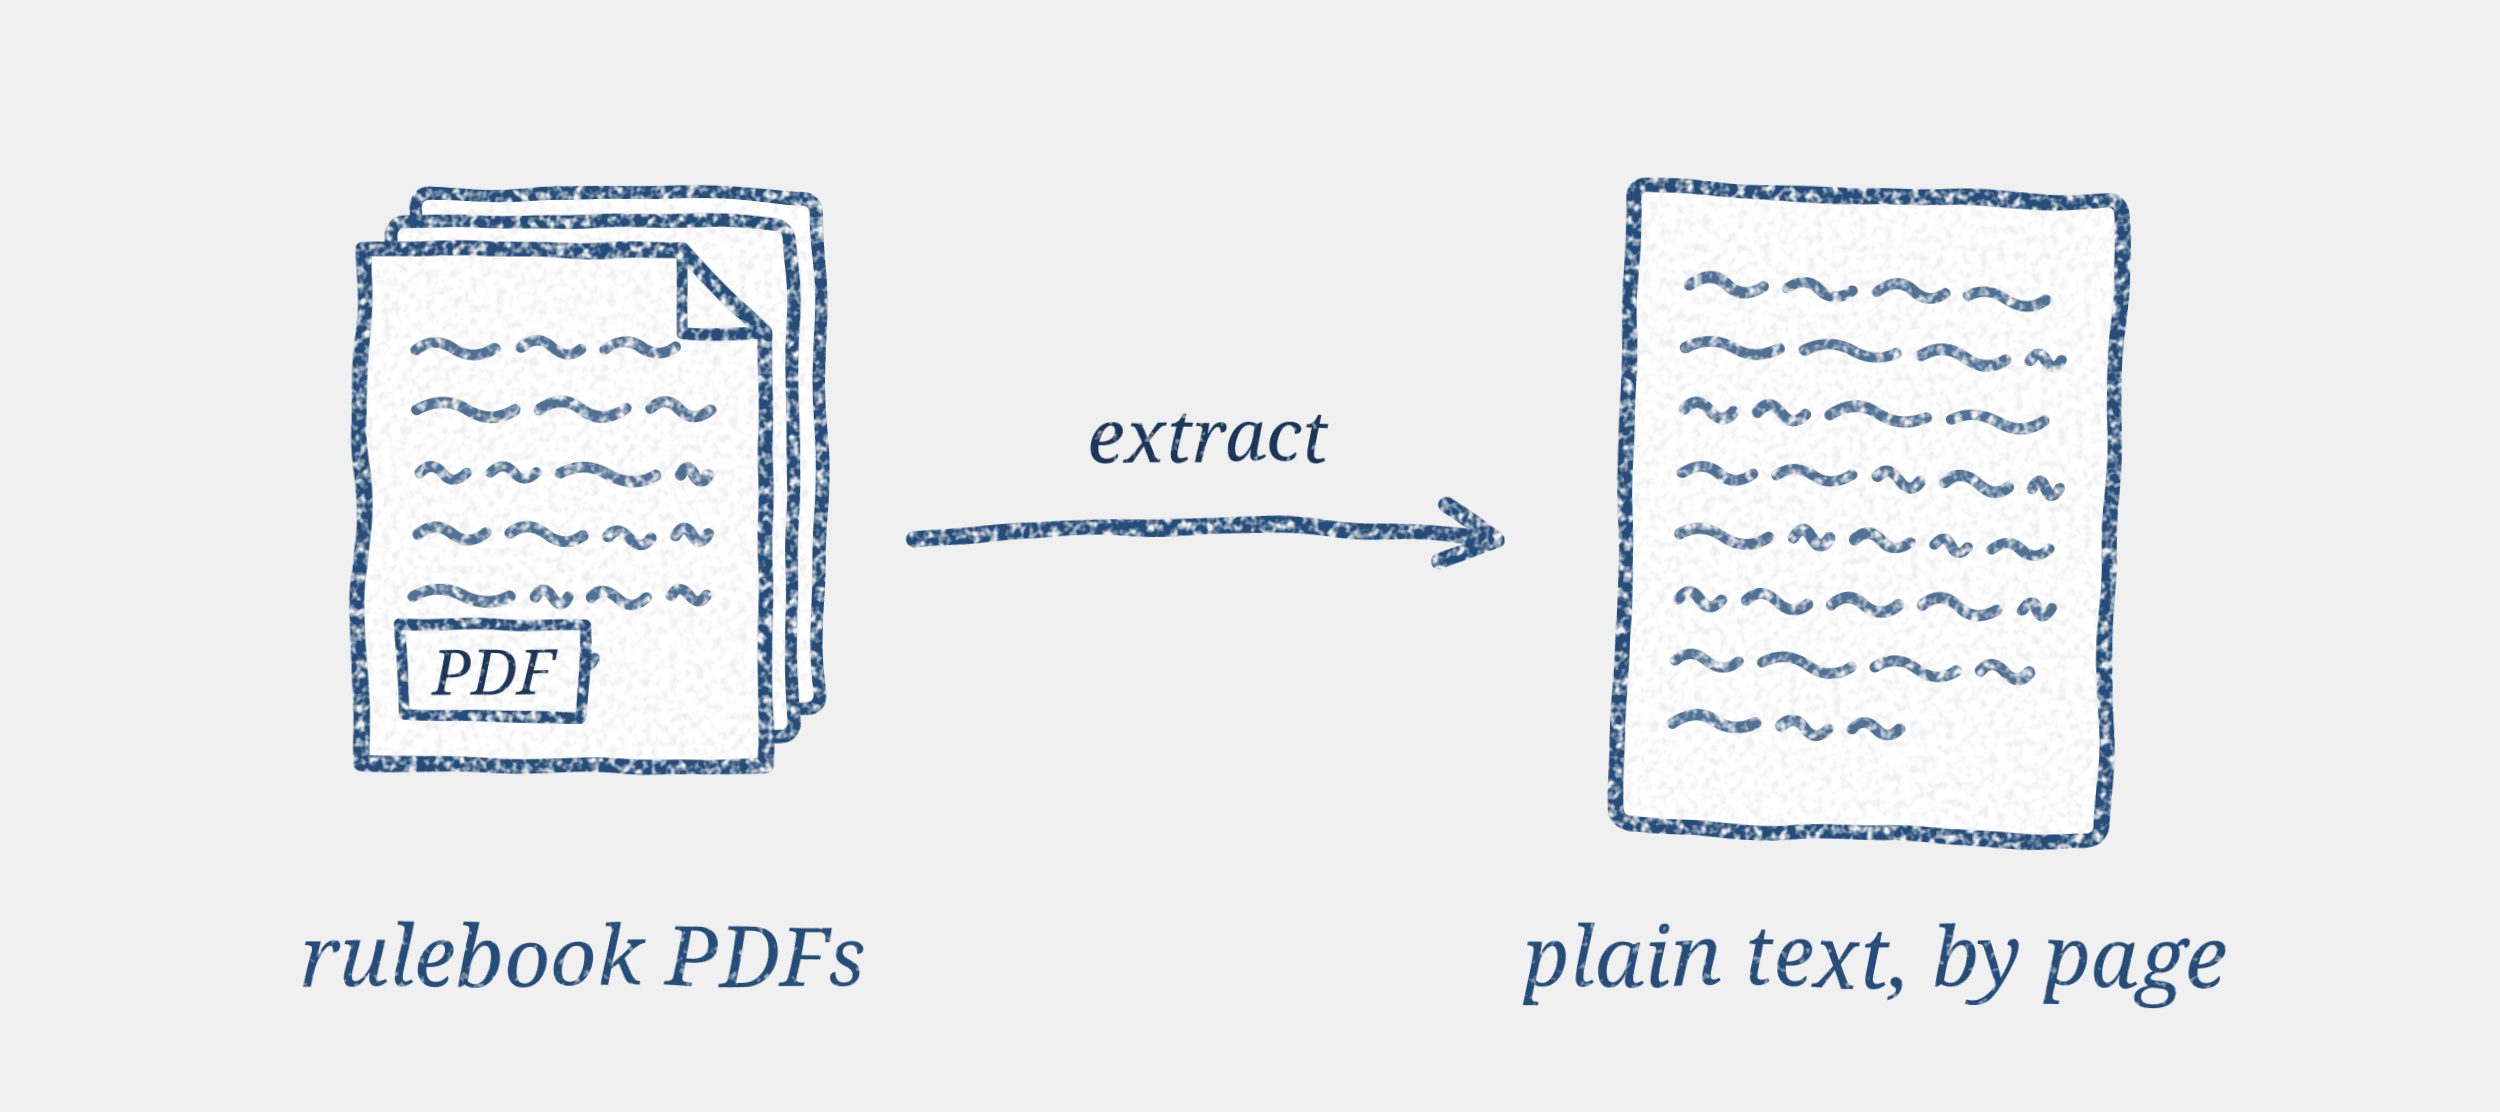
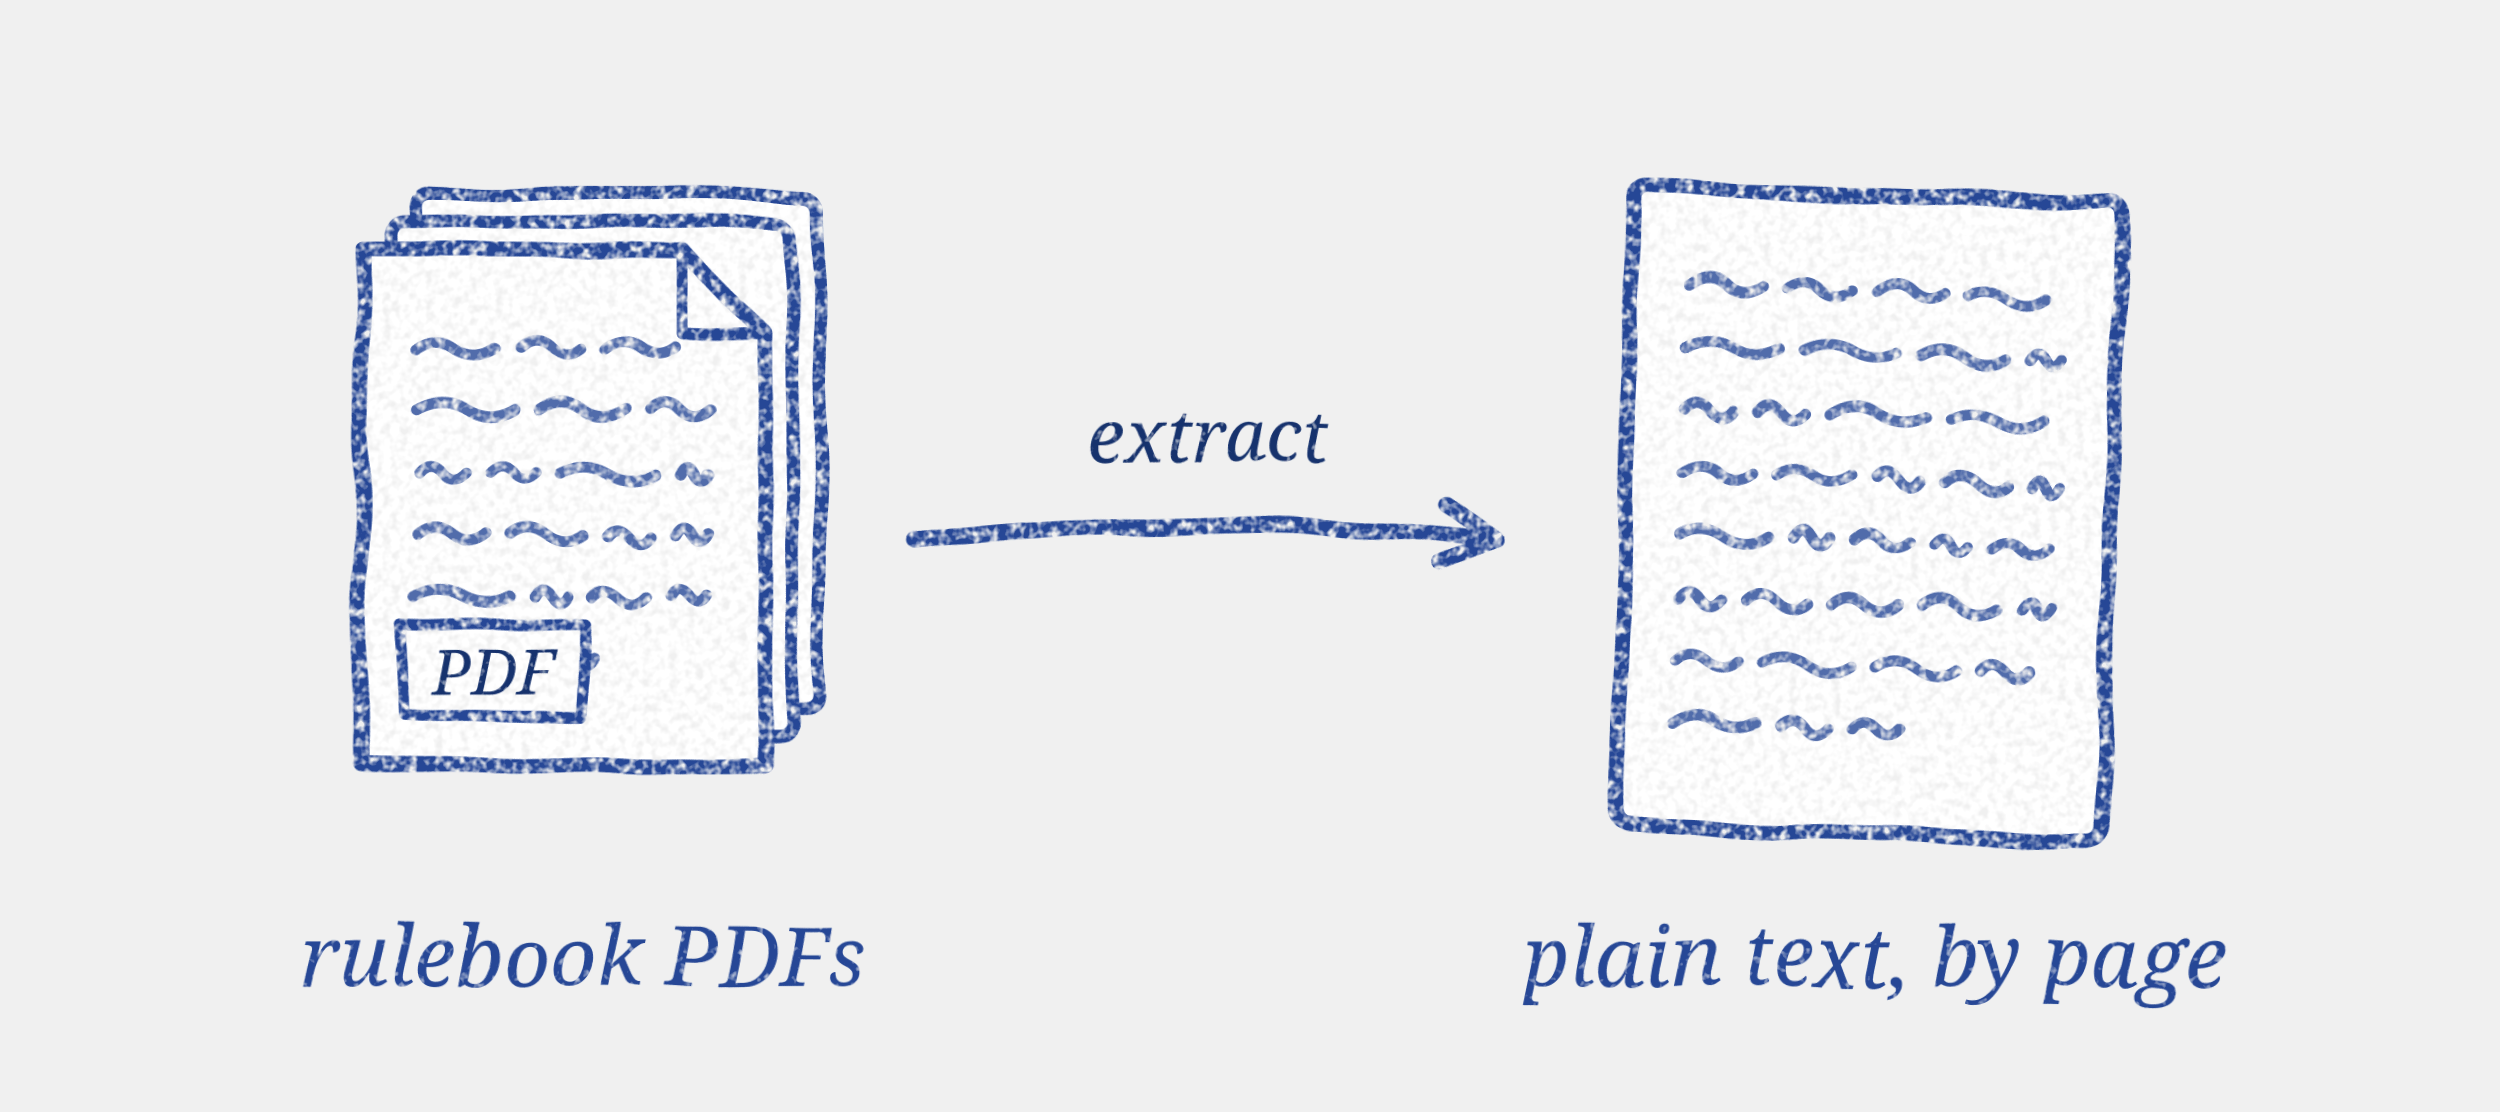
<svg xmlns="http://www.w3.org/2000/svg" viewBox="0 0 360 160" role="img" aria-label="Flow: rulebook PDFs, extracted to plain text">
  <style>.ink path, .ink rect, .ink ellipse, .ink polygon, .ink circle { vector-effect: non-scaling-stroke; } .lines text { display: none; } .words :not(g):not(text) { display: none; }</style>
  <defs>
    <filter id="crayon" x="-5%" y="-5%" width="110%" height="110%">
      <feTurbulence type="fractalNoise" baseFrequency="0.05" numOctaves="2" seed="4" result="wob" />
      <feDisplacementMap in="SourceGraphic" in2="wob" scale="2.2" xChannelSelector="R" yChannelSelector="G" result="moved" />
      <feTurbulence type="fractalNoise" baseFrequency="0.8" numOctaves="2" seed="9" result="grain" />
      <feColorMatrix in="grain" type="matrix" values="0 0 0 0 0  0 0 0 0 0  0 0 0 0 0  -3 0 0 0 2.3" result="tooth" />
      <feComposite in="moved" in2="tooth" operator="in" />
    </filter>
    <filter id="crayon-words" x="-5%" y="-5%" width="110%" height="110%">
      <feTurbulence type="fractalNoise" baseFrequency="0.05" numOctaves="2" seed="4" result="wob" />
      <feDisplacementMap in="SourceGraphic" in2="wob" scale="1.4" xChannelSelector="R" yChannelSelector="G" result="moved" />
      <feTurbulence type="fractalNoise" baseFrequency="0.8" numOctaves="2" seed="9" result="grain" />
      <feColorMatrix in="grain" type="matrix" values="0 0 0 0 0  0 0 0 0 0  0 0 0 0 0  -3 0 0 0 2.8" result="tooth" />
      <feComposite in="moved" in2="tooth" operator="in" />
    </filter>
  </defs>
-   <g class="ink lines" filter="url(#crayon)" fill="none" stroke="#264d79" stroke-linecap="round" stroke-linejoin="round">
+   <g class="ink lines" filter="url(#crayon)" fill="none" stroke="#264796" stroke-linecap="round" stroke-linejoin="round">
    <rect x="60" y="28" width="58" height="74" rx="2" fill="#fff" stroke-width="1.89" />
    <rect x="56" y="32" width="58" height="74" rx="2" fill="#fff" stroke-width="1.89" />
    <g transform="rotate(0.0 81.0 73.0)">
      <path d="M52 36 L98 36 L110 48 L110 110 L52 110 Z" fill="#fff" stroke-width="2.17" />
      <path d="M98 36 L98 48 L110 48" stroke-width="1.74" />
      <path d="M60.0 50.0 q 2.8 -2 5.5 0 t 5.5 0 M74.5 50.0 q 2.2 -2 4.5 0 t 4.5 0 M87.0 50.0 q 2.5 -2 5.0 0 t 5.0 0 M60.0 59.0 q 3.5 -2 7.0 0 t 7.0 0 M77.5 59.0 q 3.2 -2 6.5 0 t 6.5 0 M94.0 59.0 q 2.0 -2 4.0 0 t 4.0 0 M60.0 68.0 q 1.8 -2 3.5 0 t 3.5 0 M70.5 68.0 q 1.8 -2 3.5 0 t 3.5 0 M81.0 68.0 q 3.5 -2 7.0 0 t 7.0 0 M98.5 68.0 q 0.9 -2 1.8 0 t 1.8 0 M60.0 77.0 q 2.5 -2 5.0 0 t 5.0 0 M73.5 77.0 q 2.8 -2 5.5 0 t 5.5 0 M88.0 77.0 q 1.5 -2 3.0 0 t 3.0 0 M97.5 77.0 q 1.1 -2 2.2 0 t 2.2 0 M60.0 86.0 q 3.2 -2 6.5 0 t 6.5 0 M76.5 86.0 q 1.2 -2 2.5 0 t 2.5 0 M85.0 86.0 q 2.0 -2 4.0 0 t 4.0 0 M96.5 86.0 q 1.2 -2 2.5 0 t 2.5 0 M60.0 95.0 q 1.5 -2 3.0 0 t 3.0 0 M69.5 95.0 q 2.2 -2 4.5 0 t 4.5 0 M82.0 95.0 q 0.8 -2 1.6 0 t 1.6 0" stroke-width="1.59" opacity="0.8" />
    </g>
    <rect x="58" y="90" width="26" height="13" fill="#fff" stroke-width="1.59" />
-     <text x="71" y="100" text-anchor="middle" font-family="Georgia, serif" font-style="italic" font-size="9" fill="#1a3558" stroke="none">PDF</text>
+     <text x="71" y="100" text-anchor="middle" font-family="Georgia, serif" font-style="italic" font-size="9" fill="#18316d" stroke="none">PDF</text>
    <path d="M132.0 78.0 Q 174.0 73.0 216.0 78.0" stroke-width="2.32" />
    <path d="M208.6 72.7 L216.0 78.0 L207.5 81.4" stroke-width="2.32" />
-     <text x="174.0" y="66.5" text-anchor="middle" font-family="Georgia, serif" font-style="italic" font-size="10.5" fill="#1a3558" stroke="none">extract</text>
+     <text x="174.0" y="66.5" text-anchor="middle" font-family="Georgia, serif" font-style="italic" font-size="10.5" fill="#18316d" stroke="none">extract</text>
    <g transform="rotate(2 269.0 74.0)">
      <rect x="234" y="28" width="70" height="92" rx="2" fill="#fff" stroke-width="2.17" />
      <path d="M242.0 42.0 q 2.8 -2 5.5 0 t 5.5 0 M256.5 42.0 q 2.2 -2 4.5 0 t 4.5 0 M269.0 42.0 q 2.5 -2 5.0 0 t 5.0 0 M282.5 42.0 q 2.8 -2 5.5 0 t 5.5 0 M242.0 51.0 q 3.5 -2 7.0 0 t 7.0 0 M259.5 51.0 q 3.2 -2 6.5 0 t 6.5 0 M276.0 51.0 q 3.0 -2 6.0 0 t 6.0 0 M291.5 51.0 q 1.1 -2 2.2 0 t 2.2 0 M242.0 60.0 q 1.8 -2 3.5 0 t 3.5 0 M252.5 60.0 q 1.8 -2 3.5 0 t 3.5 0 M263.0 60.0 q 3.5 -2 7.0 0 t 7.0 0 M280.5 60.0 q 3.2 -2 6.5 0 t 6.5 0 M242.0 69.0 q 2.5 -2 5.0 0 t 5.0 0 M255.5 69.0 q 2.8 -2 5.5 0 t 5.5 0 M270.0 69.0 q 1.5 -2 3.0 0 t 3.0 0 M279.5 69.0 q 2.2 -2 4.5 0 t 4.5 0 M292.0 69.0 q 1.0 -2 2.0 0 t 2.0 0 M242.0 78.0 q 3.2 -2 6.5 0 t 6.5 0 M258.5 78.0 q 1.2 -2 2.5 0 t 2.5 0 M267.0 78.0 q 2.0 -2 4.0 0 t 4.0 0 M278.5 78.0 q 1.2 -2 2.5 0 t 2.5 0 M287.0 78.0 q 2.0 -2 4.0 0 t 4.0 0 M242.0 87.0 q 1.5 -2 3.0 0 t 3.0 0 M251.5 87.0 q 2.2 -2 4.5 0 t 4.5 0 M264.0 87.0 q 2.5 -2 5.0 0 t 5.0 0 M277.5 87.0 q 2.8 -2 5.5 0 t 5.5 0 M292.0 87.0 q 1.0 -2 2.0 0 t 2.0 0 M242.0 96.0 q 2.2 -2 4.5 0 t 4.5 0 M254.5 96.0 q 3.2 -2 6.5 0 t 6.5 0 M271.0 96.0 q 3.0 -2 6.0 0 t 6.0 0 M286.5 96.0 q 1.8 -2 3.5 0 t 3.5 0 M242.0 105.0 q 3.0 -2 6.0 0 t 6.0 0 M257.5 105.0 q 1.8 -2 3.5 0 t 3.5 0 M268.0 105.0 q 1.6 -2 3.2 0 t 3.2 0" stroke-width="1.59" opacity="0.8" />
    </g>
-     <text x="84" y="142" text-anchor="middle" font-family="Georgia, serif" font-style="italic" font-size="12" fill="#264d79" stroke="none">rulebook PDFs</text>
-     <text x="270" y="142" text-anchor="middle" font-family="Georgia, serif" font-style="italic" font-size="12" fill="#264d79" stroke="none">plain text, by page</text>
+     <text x="84" y="142" text-anchor="middle" font-family="Georgia, serif" font-style="italic" font-size="12" fill="#264796" stroke="none">rulebook PDFs</text>
+     <text x="270" y="142" text-anchor="middle" font-family="Georgia, serif" font-style="italic" font-size="12" fill="#264796" stroke="none">plain text, by page</text>
  </g>
-   <g class="ink words" filter="url(#crayon-words)" fill="none" stroke="#264d79" stroke-linecap="round" stroke-linejoin="round">
+   <g class="ink words" filter="url(#crayon-words)" fill="none" stroke="#264796" stroke-linecap="round" stroke-linejoin="round">
    <rect x="60" y="28" width="58" height="74" rx="2" fill="#fff" stroke-width="1.89" />
    <rect x="56" y="32" width="58" height="74" rx="2" fill="#fff" stroke-width="1.89" />
    <g transform="rotate(0.0 81.0 73.0)">
      <path d="M52 36 L98 36 L110 48 L110 110 L52 110 Z" fill="#fff" stroke-width="2.17" />
      <path d="M98 36 L98 48 L110 48" stroke-width="1.74" />
      <path d="M60.0 50.0 q 2.8 -2 5.5 0 t 5.5 0 M74.5 50.0 q 2.2 -2 4.5 0 t 4.5 0 M87.0 50.0 q 2.5 -2 5.0 0 t 5.0 0 M60.0 59.0 q 3.5 -2 7.0 0 t 7.0 0 M77.5 59.0 q 3.2 -2 6.5 0 t 6.5 0 M94.0 59.0 q 2.0 -2 4.0 0 t 4.0 0 M60.0 68.0 q 1.8 -2 3.5 0 t 3.5 0 M70.5 68.0 q 1.8 -2 3.5 0 t 3.5 0 M81.0 68.0 q 3.5 -2 7.0 0 t 7.0 0 M98.5 68.0 q 0.9 -2 1.8 0 t 1.8 0 M60.0 77.0 q 2.5 -2 5.0 0 t 5.0 0 M73.5 77.0 q 2.8 -2 5.5 0 t 5.5 0 M88.0 77.0 q 1.5 -2 3.0 0 t 3.0 0 M97.5 77.0 q 1.1 -2 2.2 0 t 2.2 0 M60.0 86.0 q 3.2 -2 6.5 0 t 6.5 0 M76.5 86.0 q 1.2 -2 2.5 0 t 2.5 0 M85.0 86.0 q 2.0 -2 4.0 0 t 4.0 0 M96.5 86.0 q 1.2 -2 2.5 0 t 2.5 0 M60.0 95.0 q 1.5 -2 3.0 0 t 3.0 0 M69.5 95.0 q 2.2 -2 4.5 0 t 4.5 0 M82.0 95.0 q 0.8 -2 1.6 0 t 1.6 0" stroke-width="1.59" opacity="0.8" />
    </g>
    <rect x="58" y="90" width="26" height="13" fill="#fff" stroke-width="1.59" />
-     <text x="71" y="100" text-anchor="middle" font-family="Georgia, serif" font-style="italic" font-size="9" fill="#1a3558" stroke="none">PDF</text>
+     <text x="71" y="100" text-anchor="middle" font-family="Georgia, serif" font-style="italic" font-size="9" fill="#18316d" stroke="none">PDF</text>
    <path d="M132.0 78.0 Q 174.0 73.0 216.0 78.0" stroke-width="2.32" />
    <path d="M208.6 72.7 L216.0 78.0 L207.5 81.4" stroke-width="2.32" />
-     <text x="174.0" y="66.5" text-anchor="middle" font-family="Georgia, serif" font-style="italic" font-size="10.5" fill="#1a3558" stroke="none">extract</text>
+     <text x="174.0" y="66.5" text-anchor="middle" font-family="Georgia, serif" font-style="italic" font-size="10.5" fill="#18316d" stroke="none">extract</text>
    <g transform="rotate(2 269.0 74.0)">
      <rect x="234" y="28" width="70" height="92" rx="2" fill="#fff" stroke-width="2.17" />
      <path d="M242.0 42.0 q 2.8 -2 5.5 0 t 5.5 0 M256.5 42.0 q 2.2 -2 4.5 0 t 4.5 0 M269.0 42.0 q 2.5 -2 5.0 0 t 5.0 0 M282.5 42.0 q 2.8 -2 5.5 0 t 5.5 0 M242.0 51.0 q 3.5 -2 7.0 0 t 7.0 0 M259.5 51.0 q 3.2 -2 6.5 0 t 6.5 0 M276.0 51.0 q 3.0 -2 6.0 0 t 6.0 0 M291.5 51.0 q 1.1 -2 2.2 0 t 2.2 0 M242.0 60.0 q 1.8 -2 3.5 0 t 3.5 0 M252.5 60.0 q 1.8 -2 3.5 0 t 3.5 0 M263.0 60.0 q 3.5 -2 7.0 0 t 7.0 0 M280.5 60.0 q 3.2 -2 6.5 0 t 6.5 0 M242.0 69.0 q 2.5 -2 5.0 0 t 5.0 0 M255.5 69.0 q 2.8 -2 5.5 0 t 5.5 0 M270.0 69.0 q 1.5 -2 3.0 0 t 3.0 0 M279.5 69.0 q 2.2 -2 4.5 0 t 4.5 0 M292.0 69.0 q 1.0 -2 2.0 0 t 2.0 0 M242.0 78.0 q 3.2 -2 6.5 0 t 6.5 0 M258.5 78.0 q 1.2 -2 2.5 0 t 2.5 0 M267.0 78.0 q 2.0 -2 4.0 0 t 4.0 0 M278.5 78.0 q 1.2 -2 2.5 0 t 2.5 0 M287.0 78.0 q 2.0 -2 4.0 0 t 4.0 0 M242.0 87.0 q 1.5 -2 3.0 0 t 3.0 0 M251.5 87.0 q 2.2 -2 4.5 0 t 4.5 0 M264.0 87.0 q 2.5 -2 5.0 0 t 5.0 0 M277.5 87.0 q 2.8 -2 5.5 0 t 5.5 0 M292.0 87.0 q 1.0 -2 2.0 0 t 2.0 0 M242.0 96.0 q 2.2 -2 4.5 0 t 4.5 0 M254.5 96.0 q 3.2 -2 6.5 0 t 6.5 0 M271.0 96.0 q 3.0 -2 6.0 0 t 6.0 0 M286.5 96.0 q 1.8 -2 3.5 0 t 3.5 0 M242.0 105.0 q 3.0 -2 6.0 0 t 6.0 0 M257.5 105.0 q 1.8 -2 3.5 0 t 3.5 0 M268.0 105.0 q 1.6 -2 3.2 0 t 3.2 0" stroke-width="1.59" opacity="0.8" />
    </g>
-     <text x="84" y="142" text-anchor="middle" font-family="Georgia, serif" font-style="italic" font-size="12" fill="#264d79" stroke="none">rulebook PDFs</text>
-     <text x="270" y="142" text-anchor="middle" font-family="Georgia, serif" font-style="italic" font-size="12" fill="#264d79" stroke="none">plain text, by page</text>
+     <text x="84" y="142" text-anchor="middle" font-family="Georgia, serif" font-style="italic" font-size="12" fill="#264796" stroke="none">rulebook PDFs</text>
+     <text x="270" y="142" text-anchor="middle" font-family="Georgia, serif" font-style="italic" font-size="12" fill="#264796" stroke="none">plain text, by page</text>
  </g>
</svg>
